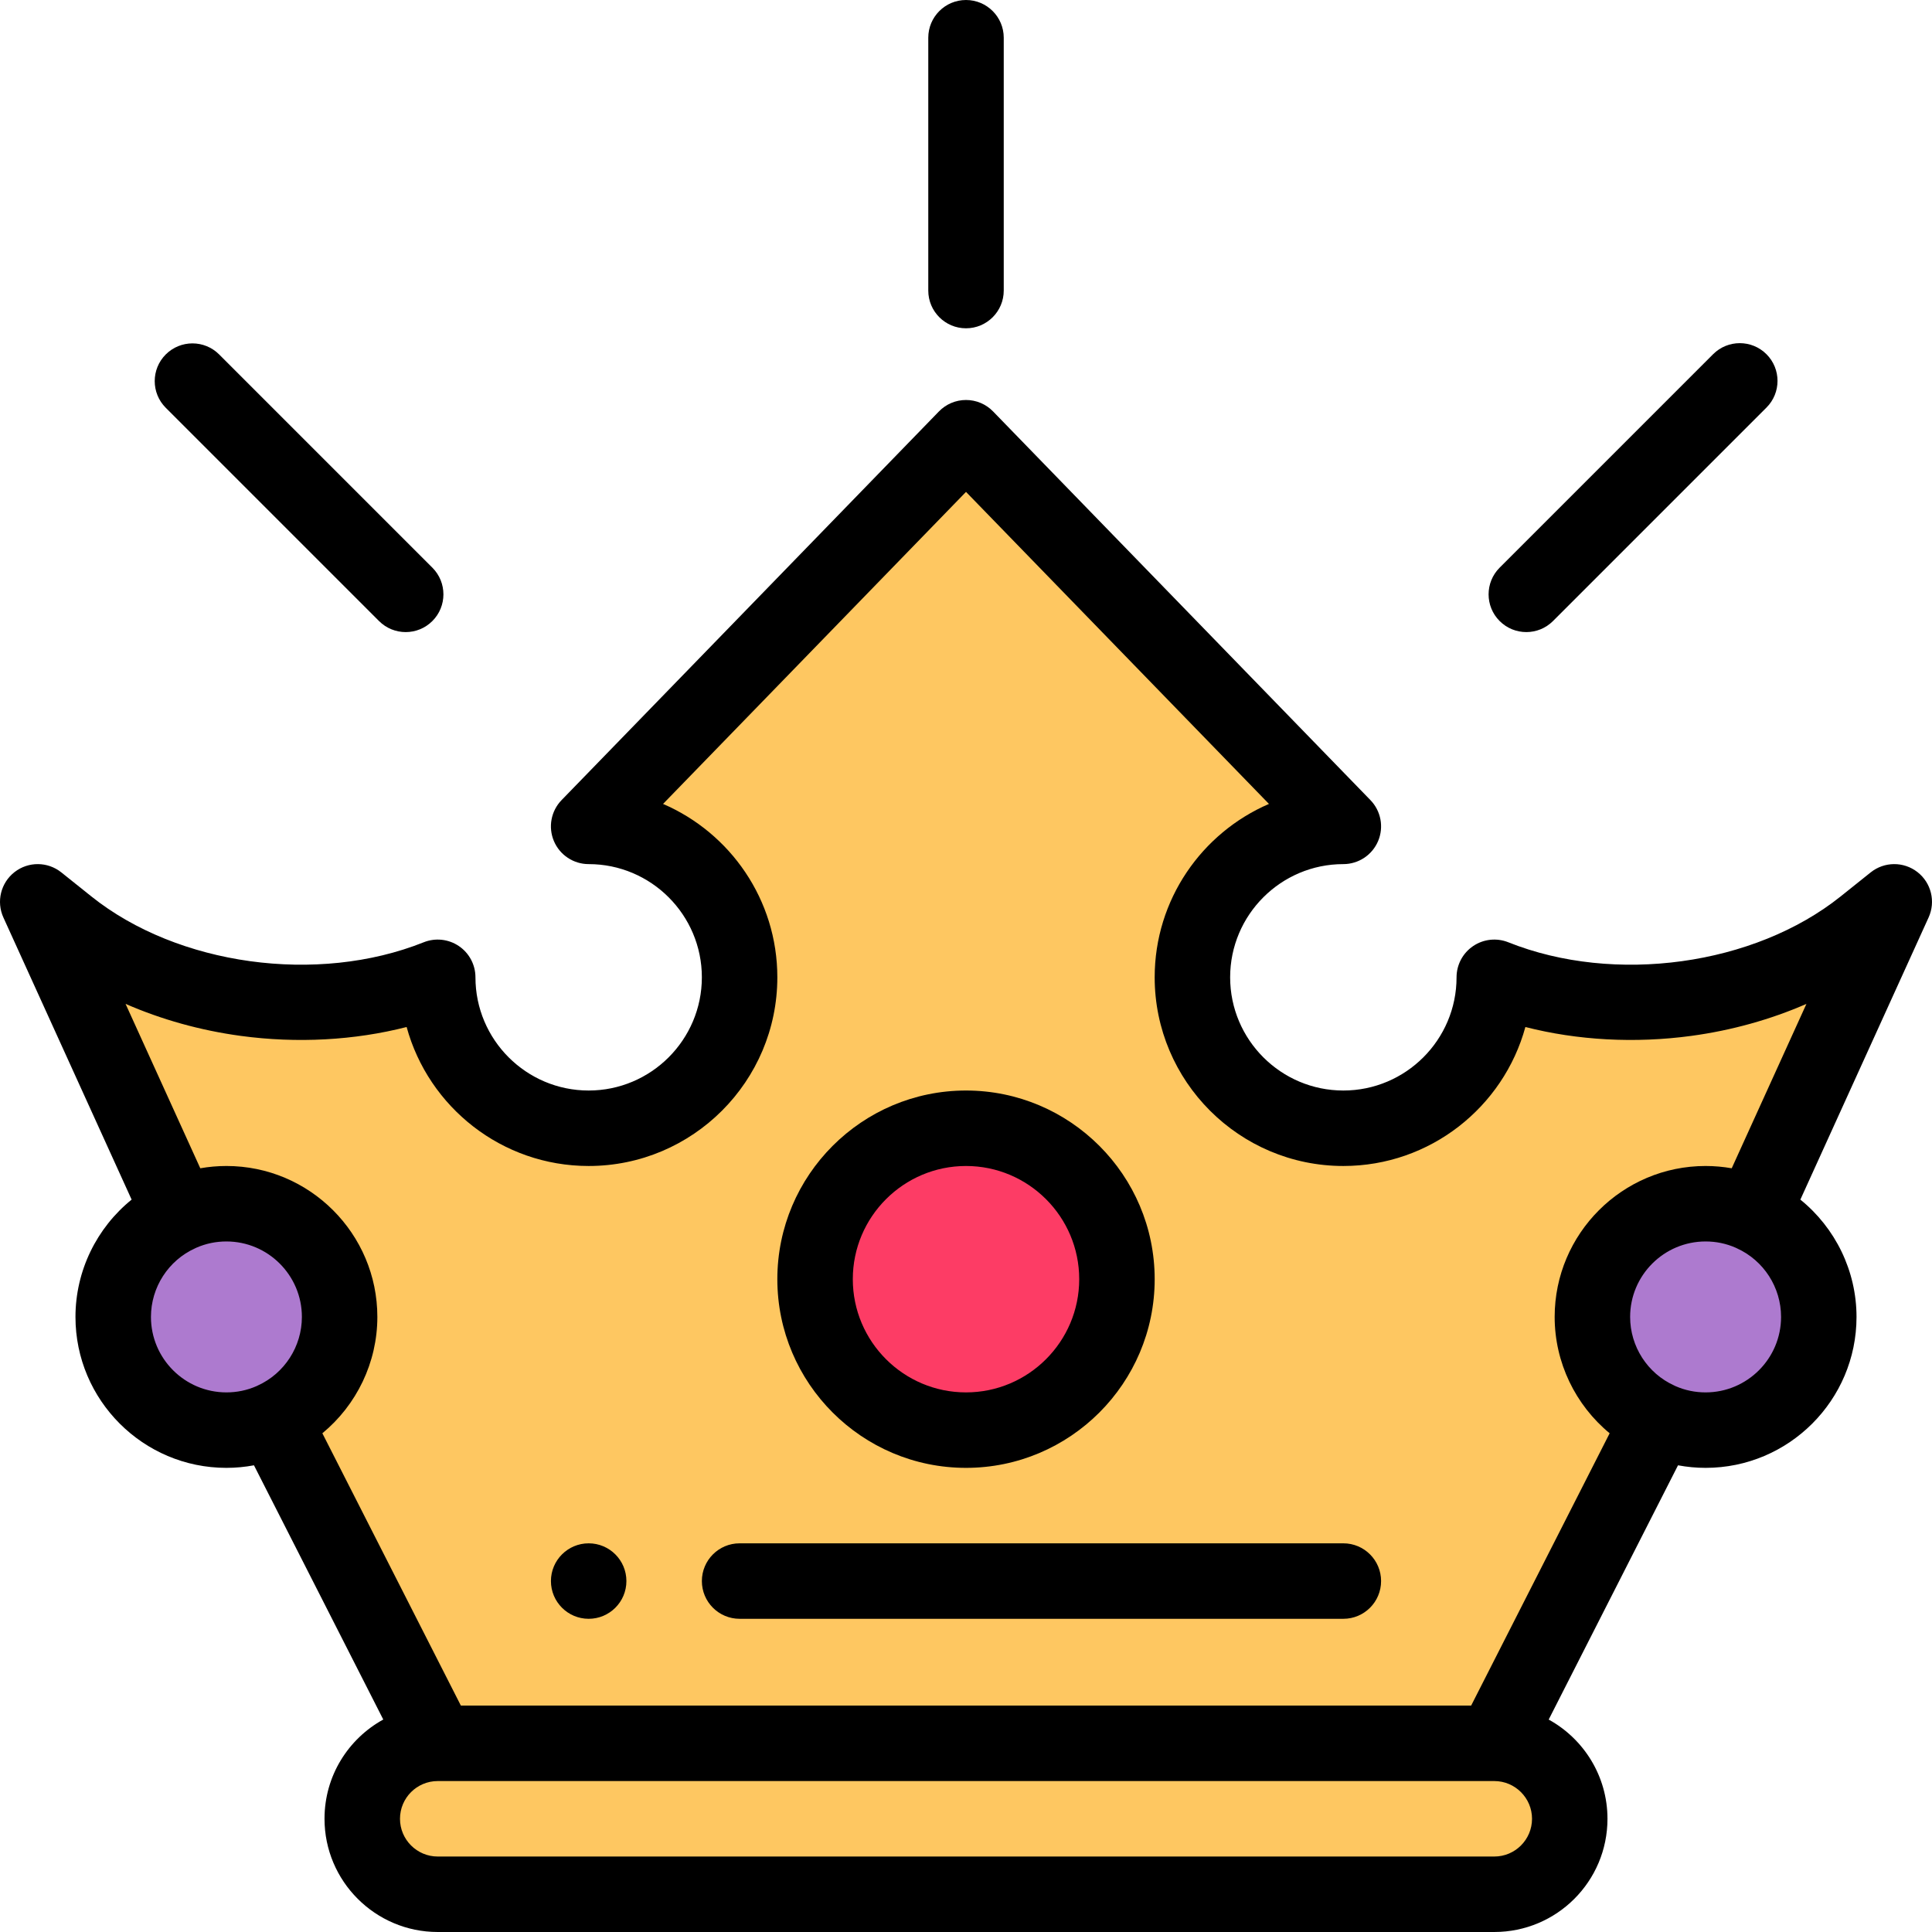
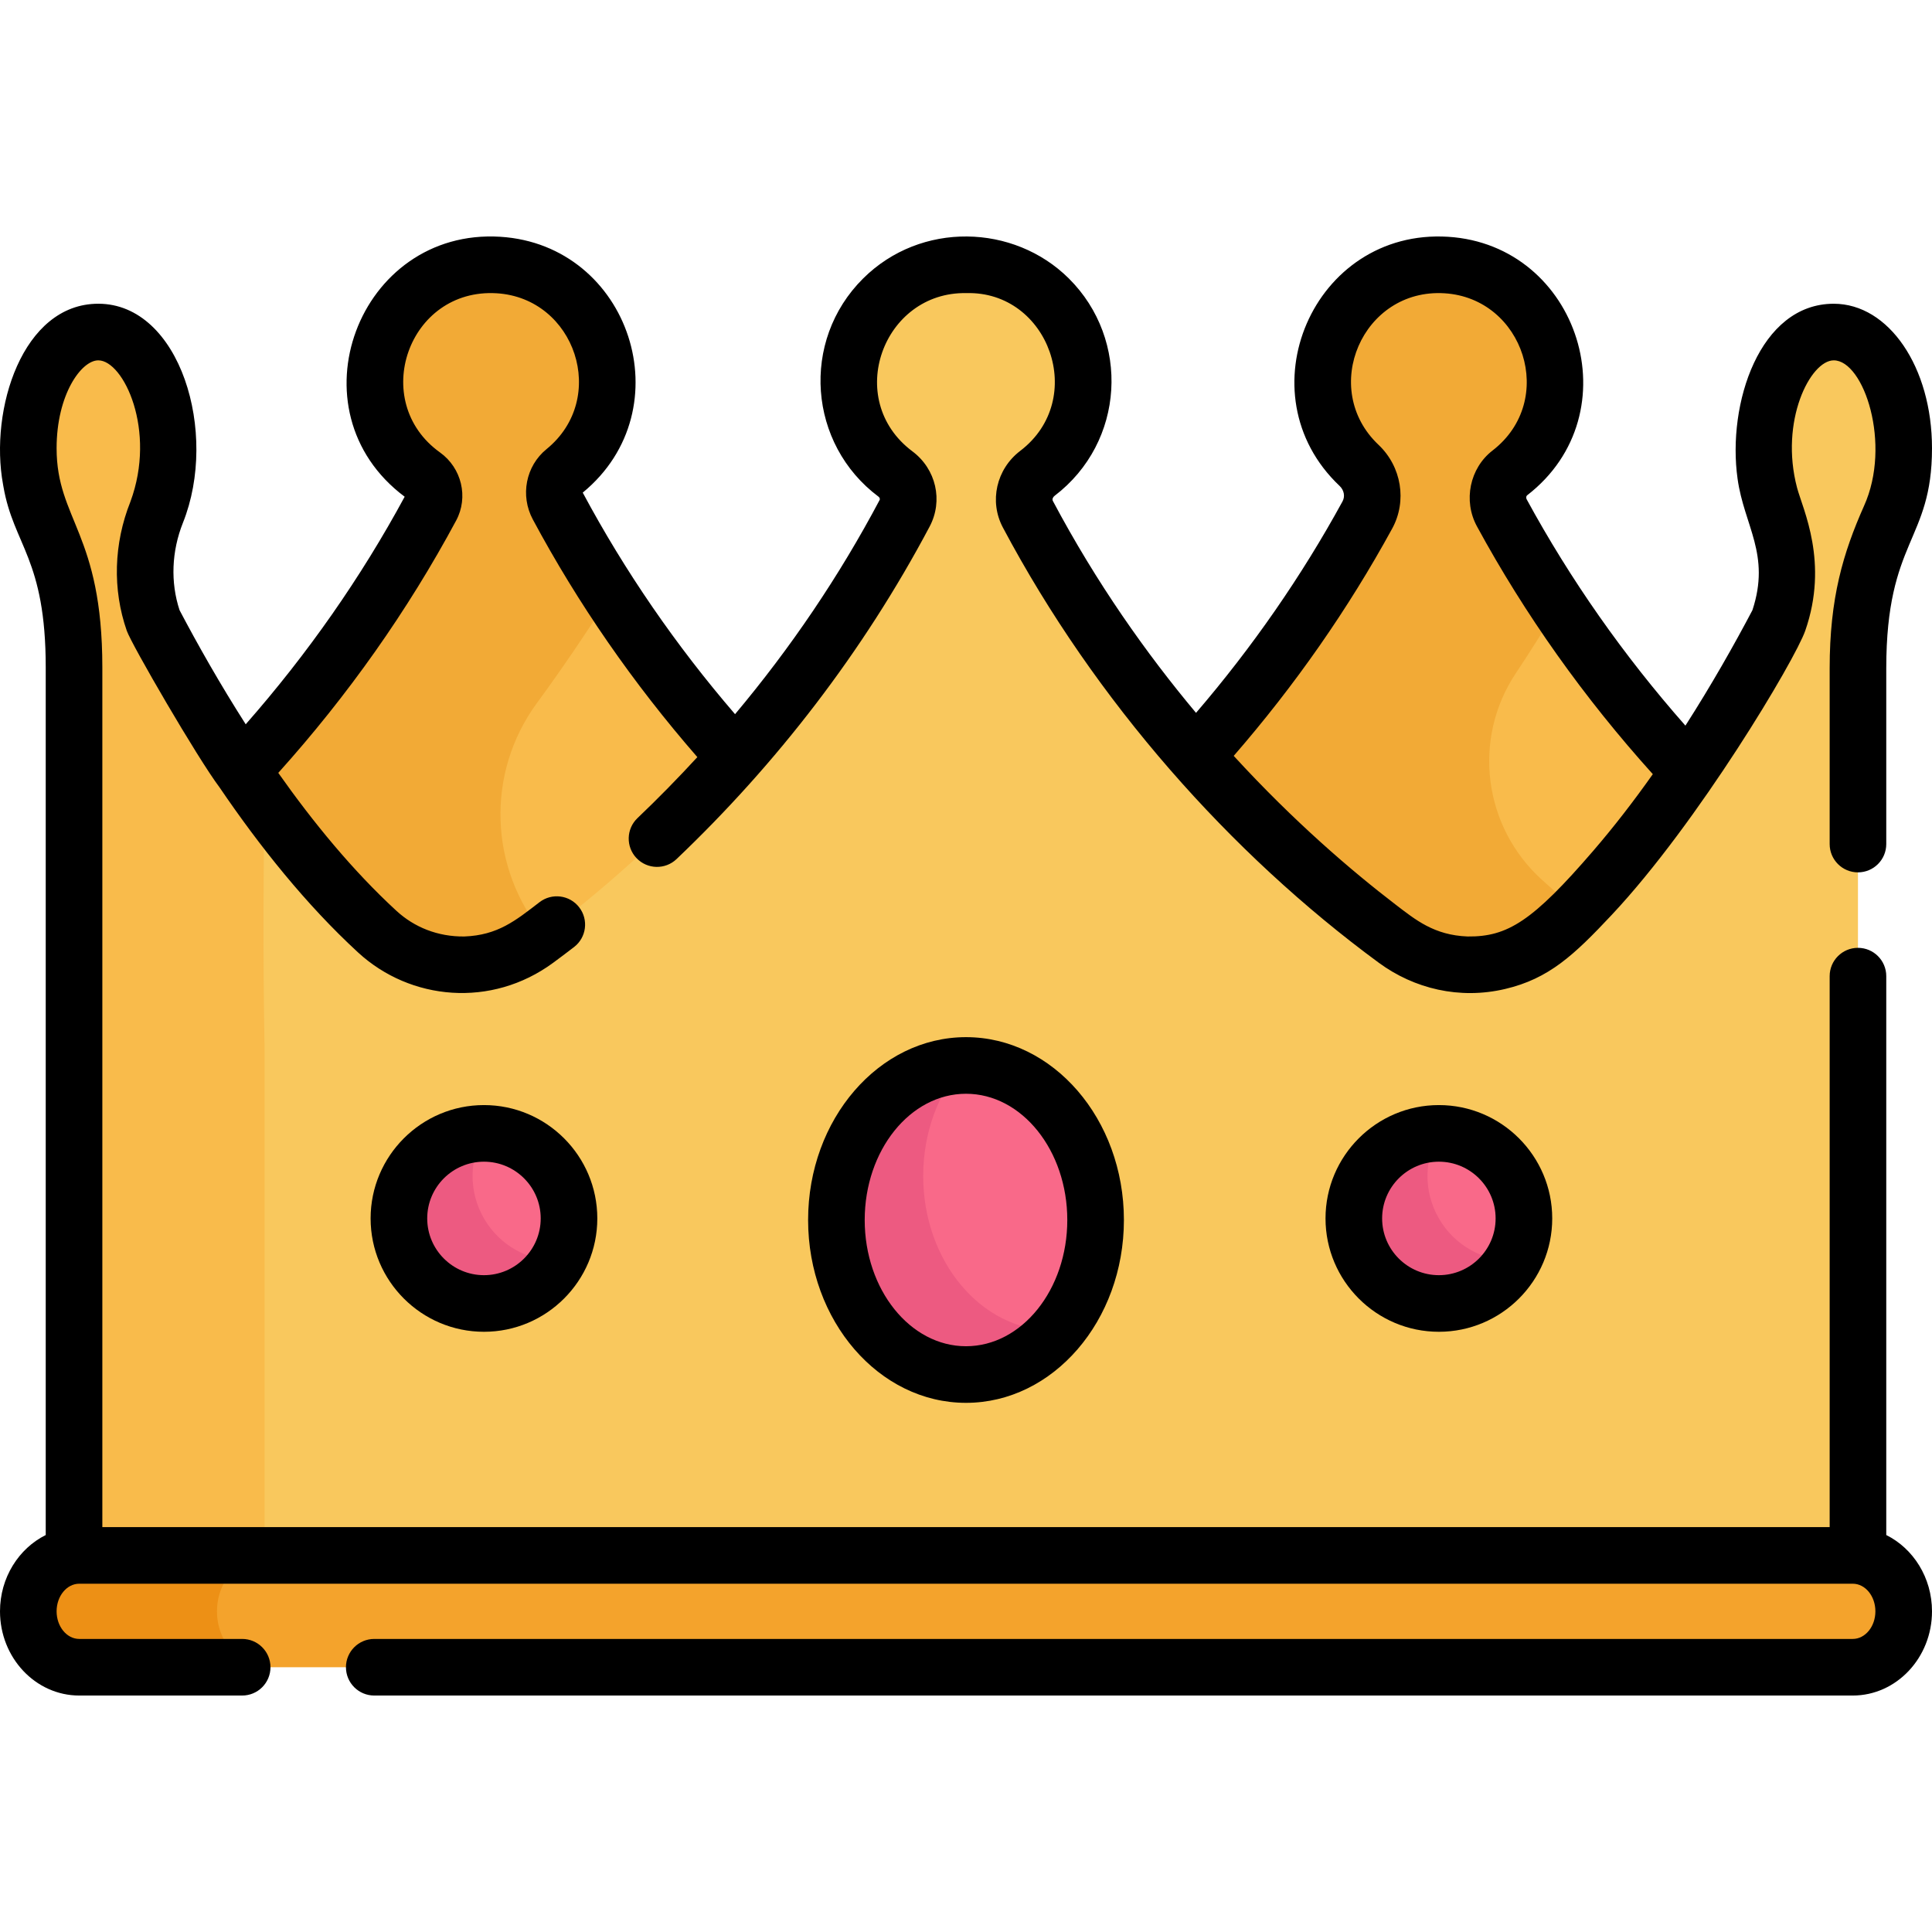
- <svg xmlns="http://www.w3.org/2000/svg" version="1.1" id="Capa_1" x="0px" y="0px" viewBox="0 0 512.003 512.003" style="enable-background:new 0 0 512.003 512.003;" xml:space="preserve">
-   <path style="fill:#FEC761;" d="M396.004,462.001l106-223l-7.95,6.36c-25.99,20.79-67.15,26-98.05,13.64c0,22.09-17.91,40-40,40  s-40-17.91-40-40s17.91-40,40-40l-100-103l-100,103c22.09,0,40,17.91,40,40s-17.91,40-40,40s-40-17.91-40-40  c-30.9,12.36-72.06,7.15-98.05-13.64l-7.95-6.36l37.58,82.68l68.42,140.32c-5.52,0-10.52,2.24-14.14,5.86  c-3.62,3.62-5.86,8.62-5.86,14.14c0,11.05,8.95,20,20,20h280c5.52,0,10.52-2.24,14.14-5.86c3.62-3.62,5.86-8.62,5.86-14.14  C416.004,470.951,407.054,462.001,396.004,462.001z" />
-   <path style="fill:#AD7ACF;" d="M464.414,321.701c10.38,4.7,17.59,15.16,17.59,27.3c0,16.57-13.43,30-30,30  c-4.43,0-8.63-0.96-12.41-2.69v-0.01c-10.38-4.7-17.59-15.16-17.59-27.3c0-16.57,13.43-30,30-30c4.43,0,8.63,0.96,12.41,2.69  V321.701z" />
-   <path style="fill:#FD3C65;" d="M256.004,299.001c22.06,0,40,17.95,40,40s-17.94,40-40,40s-40-17.95-40-40  S233.944,299.001,256.004,299.001z" />
-   <path style="fill:#AD7ACF;" d="M60.004,319.001c16.57,0,30,13.43,30,30c0,12.14-7.21,22.6-17.59,27.3v0.01  c-3.78,1.73-7.98,2.69-12.41,2.69c-16.57,0-30-13.43-30-30c0-12.14,7.21-22.6,17.59-27.3v-0.01  C51.374,319.961,55.574,319.001,60.004,319.001z" />
-   <path d="M156.004,409.001c-5.52,0-10,4.48-10,10s4.48,10,10,10s10-4.48,10-10S161.524,409.001,156.004,409.001z" />
-   <path d="M100.442,164.582c1.953,1.952,4.512,2.929,7.071,2.929s5.119-0.977,7.071-2.929c3.905-3.905,3.905-10.237,0-14.143  l-56.51-56.51c-3.905-3.904-10.237-3.904-14.143,0c-3.905,3.905-3.905,10.237,0,14.143L100.442,164.582z" />
-   <path d="M404.494,167.51c2.559,0,5.119-0.977,7.071-2.929l56.57-56.569c3.905-3.905,3.905-10.237,0-14.143  c-3.905-3.903-10.237-3.903-14.142,0l-56.57,56.569c-3.905,3.905-3.905,10.237,0,14.143  C399.376,166.534,401.934,167.51,404.494,167.51z" />
-   <path d="M508.145,231.109c-3.651-2.841-8.775-2.808-12.389,0.083l-7.95,6.36c-22.889,18.311-59.936,23.426-88.089,12.163  c-3.081-1.23-6.573-0.855-9.32,1.005c-2.748,1.859-4.394,4.962-4.394,8.28c0,16.542-13.458,30-30,30s-30-13.458-30-30  s13.458-30,30-30c4.018,0,7.646-2.404,9.21-6.104c1.565-3.701,0.763-7.979-2.036-10.861l-100-103  c-1.883-1.939-4.471-3.034-7.175-3.034c-2.704,0-5.292,1.095-7.175,3.034l-100,103c-2.799,2.883-3.601,7.16-2.036,10.861  c1.565,3.7,5.193,6.104,9.21,6.104c16.542,0,30,13.458,30,30s-13.458,30-30,30s-30-13.458-30-30c0-3.318-1.646-6.421-4.394-8.28  c-2.748-1.861-6.239-2.235-9.32-1.005c-28.154,11.262-65.2,6.147-88.089-12.163l-7.95-6.36c-3.613-2.89-8.737-2.925-12.389-0.083  c-3.651,2.842-4.877,7.817-2.962,12.029l33.986,74.773C25.633,325.391,20,336.769,20,349.001c0,22.056,17.944,40,40,40  c2.478,0,4.915-0.236,7.305-0.678l34.267,67.37C92.333,460.779,86,470.585,86,482.002c0,16.542,13.458,30,30,30h280  c16.574,0,30-13.424,30-30c0-11.318-6.301-21.189-15.578-26.297l34.273-67.382c2.39,0.442,4.827,0.678,7.305,0.678  c22.056,0,40-17.944,40-40c0-12.232-5.633-23.609-14.883-31.09l33.986-74.773C513.022,238.926,511.797,233.951,508.145,231.109z   M40.004,349.001c0-7.828,4.598-14.968,11.715-18.19c0.118-0.053,0.234-0.108,0.349-0.166c2.496-1.091,5.164-1.644,7.936-1.644  c11.028,0,20,8.972,20,20c0,7.828-4.598,14.968-11.715,18.19c-0.118,0.053-0.234,0.108-0.349,0.166  c-2.496,1.091-5.164,1.644-7.937,1.644C48.976,369.001,40.004,360.029,40.004,349.001z M396.004,492.001h-280  c-5.514,0-10-4.486-10-10c0-5.512,4.467-9.992,9.988-10c0.007,0,0.013,0.001,0.02,0.001c0.011,0,0.023-0.002,0.034-0.002h279.917  c0.011,0,0.023,0.002,0.034,0.002c0.007,0,0.013-0.001,0.02-0.001c5.509,0.007,9.988,4.49,9.988,10  C406.004,487.522,401.525,492.001,396.004,492.001z M452.004,369.001c-2.772,0-5.44-0.553-7.936-1.644  c-0.115-0.058-0.231-0.113-0.349-0.166c-7.117-3.223-11.715-10.362-11.715-18.19c0-11.028,8.972-20,20-20  c2.772,0,5.44,0.553,7.936,1.644c0.115,0.058,0.231,0.113,0.349,0.166c7.117,3.223,11.715,10.362,11.715,18.19  C472.004,360.029,463.032,369.001,452.004,369.001z M458.927,309.607c-2.268-0.396-4.578-0.606-6.923-0.606  c-22.056,0-40,17.944-40,40c0,12.094,5.509,23.352,14.573,30.835l-36.706,72.165H122.136L85.43,379.836  c9.065-7.482,14.573-18.74,14.573-30.835c0-22.056-17.944-40-40-40c-2.346,0-4.656,0.21-6.923,0.606l-19.802-43.566  c9.449,4.129,19.803,7.03,30.517,8.481c14.958,2.026,30.171,1.18,43.967-2.353C113.555,293.372,132.988,309,156.003,309  c27.57,0,50-22.43,50-50c0-20.573-12.491-38.285-30.286-45.949l80.286-82.695l80.286,82.695  c-17.795,7.664-30.286,25.376-30.286,45.949c0,27.57,22.43,50,50,50c23.015,0,42.447-15.628,48.241-36.831  c13.798,3.532,29.011,4.377,43.967,2.353c10.714-1.451,21.068-4.353,30.517-8.481L458.927,309.607z" />
-   <path d="M256.004,87.001c5.523,0,10-4.478,10-10v-67c0-5.522-4.477-10-10-10s-10,4.478-10,10v67  C246.004,82.523,250.481,87.001,256.004,87.001z" />
-   <path d="M356.004,409.001h-160c-5.523,0-10,4.478-10,10s4.477,10,10,10h160c5.523,0,10-4.478,10-10S361.527,409.001,356.004,409.001  z" />
-   <path d="M256.004,389.001c27.57,0,50-22.43,50-50s-22.43-50-50-50s-50,22.43-50,50S228.433,389.001,256.004,389.001z   M256.004,309.001c16.542,0,30,13.458,30,30s-13.458,30-30,30s-30-13.458-30-30S239.462,309.001,256.004,309.001z" />
+ <svg xmlns="http://www.w3.org/2000/svg" version="1.1" id="Capa_1" x="0px" y="0px" viewBox="0 0 512 512" style="enable-background:new 0 0 512 512;" xml:space="preserve">
+   <path style="fill:#F9BB4B;" d="M112.236,125.999c2.684,1.921,3.606,5.486,2.044,8.395c-15.165,28.231-32.974,56.378-50.102,74.779  c10.423,15.38,22.438,30.437,35.814,42.737c11.462,10.54,28.951,11.905,42.161,2.193c13.943-10.251,33.139-26.244,52.712-48.411  c-16.19-17.878-32.8-44.982-47.057-71.587c-1.665-3.107-0.985-7.028,1.749-9.254c21.938-17.848,9.989-52.908-17.448-54.614  C101.177,68.311,87.238,108.098,112.236,125.999z" />
+   <path style="fill:#F2AA36;" d="M142.285,186.324c6.437-8.777,12.842-18.208,19.129-28.053c-4.704-7.927-9.271-16.08-13.615-24.189  c-1.665-3.108-0.975-7.008,1.76-9.234c21.937-17.848,9.988-52.907-17.448-54.614c-30.933-1.924-44.872,37.862-19.874,55.763  c2.684,1.921,3.606,5.486,2.044,8.395c-15.165,28.231-32.974,56.378-50.102,74.779c10.423,15.38,22.438,30.437,35.814,42.737  c11.462,10.54,28.951,11.905,42.161,2.193c1.448-1.065,2.965-2.206,4.521-3.396c-0.823-0.966-1.641-1.938-2.454-2.915  C129.531,230.15,128.707,204.835,142.285,186.324z" />
+   <path style="fill:#F9BB4B;" d="M360.163,123.325c3.619,3.423,4.589,8.784,2.2,13.155c-13.885,25.402-29.88,51.618-45.5,68.907  c19.667,22.328,38.977,38.416,52.984,48.714c13.165,9.68,30.661,8.382,42.161-2.193c13.278-12.21,25.216-27.138,35.586-42.401  c-16.919-18.127-34.523-45.889-49.603-73.609c-1.939-3.564-1.084-8.083,2.127-10.564c22.603-17.455,11.09-53.36-16.833-55.097  c-17.895-1.114-32.756,13.07-32.756,30.725C350.529,109.771,354.23,117.714,360.163,123.325z" />
+   <path style="fill:#F2AA36;" d="M401.699,178.433c3.669-5.509,7.298-11.282,10.856-17.186c-5.032-8.266-9.92-16.81-14.566-25.353  c-1.976-3.632-0.983-8.131,2.276-10.676c22.406-17.496,10.882-53.25-16.98-54.983c-17.895-1.114-32.756,13.07-32.756,30.725  c0,8.834,3.721,16.797,9.681,22.409c3.578,3.37,4.583,8.661,2.226,12.974c-13.902,25.445-29.927,51.723-45.574,69.043  c19.667,22.328,38.977,38.416,52.984,48.714c13.165,9.68,30.661,8.382,42.161-2.193c2.922-2.687,5.775-5.512,8.566-8.439  c-3.804-3.131-7.807-6.569-11.952-10.319C393.104,219.109,390.1,195.852,401.699,178.433z" />
+   <path style="fill:#F9C85D;" d="M11.319,137.492c13.084,26.47,6.656,48.356,8.302,140.864c0,20.364,0,115.693,0,138.843h472.76  c0-74.291,0-167.467,0-240.07c0-17.234,3.221-28.328,8.448-39.977c7.998-17.811,1.722-49.158-14.873-49.158  c-14.179,0-21.275,23.184-17.475,41.053c1.772,8.303,8.665,18.932,2.845,35.631c-13.881,26.422-34.238,59.166-59.317,82.228  c-11.465,10.542-28.956,11.902-42.161,2.193c-24.97-18.357-66.788-55.106-97.446-112.819c-1.98-3.727-0.836-8.277,2.52-10.837  c23.354-17.805,10.775-55.455-18.847-55.271c-0.025,0-0.05-0.001-0.074-0.001c-0.025,0-0.05,0.001-0.074,0.001  c-29.638-0.185-42.343,37.707-18.615,55.446c3.245,2.426,4.322,6.823,2.424,10.405c-30.67,57.86-72.575,94.691-97.581,113.075  c-13.168,9.681-30.663,8.381-42.161-2.193c-25.079-23.061-45.436-55.806-59.317-82.227c-3.25-9.327-2.874-19.6,0.85-28.947  c7.974-19.966-0.469-47.739-15.481-47.739C9.483,87.995,2.632,119.877,11.319,137.492z" />
+   <path style="fill:#F9BB4B;" d="M70.071,212.604c-11.652-16.07-21.557-33.004-29.396-47.923c-3.25-9.327-2.874-19.6,0.85-28.947  c7.974-19.966-0.469-47.739-15.481-47.739c-16.563,0-23.413,31.882-14.727,49.497c13.084,26.47,6.656,48.356,8.302,140.864  c0,20.364,0,115.693,0,138.843h50.503c0-23.15,0-118.479,0-138.843C69.634,250.856,69.858,229.597,70.071,212.604z" />
+   <circle style="fill:#F96989;" cx="381.313" cy="322.892" r="22.538" />
+   <path style="fill:#ED5A81;" d="M381.316,322.897c-4.17-7.223-3.882-15.793,0.002-22.535c-3.831-0.004-7.714,0.963-11.271,3.017  c-10.78,6.223-14.473,20.008-8.249,30.788c6.223,10.78,20.008,14.474,30.788,8.249c3.556-2.053,6.336-4.932,8.248-8.253  C393.053,334.155,385.486,330.12,381.316,322.897z" />
+   <ellipse style="fill:#F96989;" cx="256.005" cy="323.312" rx="34.342" ry="40.955" />
+   <path style="fill:#ED5A81;" d="M279.002,352.599c-18.967,0-34.344-18.336-34.344-40.955c0-11.465,3.955-21.822,10.321-29.257  c-18.493,0.646-33.322,18.714-33.322,40.924c0,22.618,15.376,40.954,34.344,40.954c9.354,0,17.829-4.465,24.023-11.699  C279.683,352.581,279.344,352.599,279.002,352.599z" />
+   <path style="fill:#F4A32C;" d="M490.999,412.199c-53.053,0-417.985,0-469.997,0c-7.456,0-13.501,6.634-13.501,14.818  c0,8.184,6.044,14.818,13.501,14.818c53.053,0,417.985,0,469.997,0c7.456,0,13.501-6.634,13.501-14.818  S498.455,412.199,490.999,412.199z" />
+   <path style="fill:#ED9015;" d="M57.503,427.017c0-8.184,6.044-14.819,13.501-14.819c-23.562,0-41.234,0-50.003,0  c-7.456,0-13.501,6.634-13.501,14.819s6.044,14.818,13.501,14.818c8.889,0,26.543,0,50.003,0  C63.548,441.836,57.503,435.202,57.503,427.017z" />
+   <circle style="fill:#F96989;" cx="128.258" cy="322.892" r="22.538" />
+   <path style="fill:#ED5A81;" d="M128.255,322.897c-4.17-7.223-3.882-15.793,0.002-22.535c-3.831-0.004-7.714,0.963-11.271,3.017  c-10.78,6.223-14.473,20.008-8.25,30.788c6.223,10.78,20.008,14.474,30.788,8.249c3.556-2.053,6.336-4.932,8.248-8.253  C139.99,334.155,132.425,330.12,128.255,322.897z" />
+   <path d="M351.277,322.897c0,16.564,13.476,30.039,30.039,30.039c16.563,0,30.039-13.476,30.039-30.039  c0-16.563-13.476-30.039-30.039-30.039C364.753,292.858,351.277,306.334,351.277,322.897z M396.354,322.897  c0,8.292-6.746,15.038-15.038,15.038c-8.292,0-15.038-6.746-15.038-15.038c0-8.291,6.746-15.038,15.038-15.038  C389.608,307.859,396.354,314.605,396.354,322.897z" />
+   <path d="M214.156,323.311c0,26.719,18.772,48.456,41.845,48.456c23.072,0,41.845-21.737,41.845-48.456S279.073,274.856,256,274.856  C232.928,274.856,214.156,296.592,214.156,323.311z M282.843,323.311c0,18.447-12.042,33.455-26.844,33.455  c-14.802,0-26.844-15.008-26.844-33.455c0-18.446,12.042-33.454,26.844-33.454C270.801,289.857,282.843,304.865,282.843,323.311z" />
+   <path d="M128.255,292.858c-16.564,0-30.039,13.476-30.039,30.039c0,16.563,13.476,30.039,30.039,30.039s30.039-13.476,30.039-30.039  C158.294,306.334,144.819,292.858,128.255,292.858z M128.255,337.935c-8.292,0-15.038-6.746-15.038-15.038  c0-8.291,6.746-15.038,15.038-15.038s15.038,6.746,15.038,15.038C143.293,331.188,136.546,337.935,128.255,337.935z" />
+   <path d="M493.986,134.078c-5.531,12.445-9.107,24.352-9.107,43.053v46.555c0,4.143,3.357,7.5,7.5,7.5s7.5-3.357,7.5-7.5v-46.555  c0-34.247,12.12-33.611,12.12-58.349c0-21.47-11.44-38.287-26.045-38.287c-19.652,0-28.285,26.527-25.477,46.399  c1.731,12.462,8.815,20.009,3.933,34.815c-4.852,9.208-10.828,19.775-17.757,30.592c-16.357-18.552-30.491-38.691-42.076-59.989  c-0.193-0.355-0.137-0.842,0.123-1.043c28.076-21.679,13.758-66.36-20.951-68.52c-35.769-2.218-54.55,41.615-28.742,66.025  c1.189,1.125,1.5,2.775,0.772,4.107c-10.812,19.779-23.852,38.592-38.82,56.034c-13.187-15.746-26.399-34.436-37.935-56.154  c-0.253-0.475,0.032-1.04,0.442-1.353c18.682-14.243,20.119-41.383,3.792-57.607c-14.577-14.488-39.231-15.193-54.52-0.001  c-16.673,16.57-14.533,43.912,4.079,57.825c0.263,0.197,0.453,0.575,0.288,0.886c-10.672,20.132-23.504,39.116-38.309,56.755  c-15.665-18.204-29.225-37.905-40.364-58.717c26.915-22.11,12.516-65.665-21.857-67.803c-37.601-2.332-55.881,46.059-25.333,68.891  c-11.583,21.414-25.732,41.658-42.126,60.306c-6.832-10.693-12.73-21.129-17.529-30.236c-2.437-7.39-2.12-15.605,0.896-23.175  c9.523-23.805-0.74-58.04-22.439-58.04c-20.114,0-28.888,28.102-25.237,47.886l0.096,0.547  c2.704,15.668,11.216,19.062,11.216,47.968v229.905C4.968,410.362,0,418.083,0,427.017c0,12.307,9.422,22.318,21.001,22.318h43.178  c4.143,0,7.5-3.357,7.5-7.5c0-4.143-3.357-7.5-7.5-7.5H21.001c-3.309,0-6-3.282-6-7.317s2.691-7.317,6-7.317h469.997  c3.309,0,6,3.282,6,7.317s-2.691,7.317-6,7.317H99.181c-4.143,0-7.5,3.357-7.5,7.5c0,4.143,3.357,7.5,7.5,7.5h391.818  c11.58,0,21.001-10.013,21.001-22.318c0-8.935-4.967-16.655-12.12-20.218V258.687c0-4.143-3.357-7.5-7.5-7.5s-7.5,3.357-7.5,7.5  v146.012H27.121V176.895c0-35.595-12.12-39.13-12.12-58.113c0-14.215,6.541-23.286,11.045-23.286c6.69,0,15.513,18.563,8.513,37.462  c-4.43,11.12-4.772,23.262-0.964,34.19c1.282,3.682,18.742,33.754,24.592,41.524c10.537,15.502,22.904,31.045,36.729,43.758  c13.846,12.73,35.302,14.756,51.68,2.714c1.759-1.293,3.621-2.695,5.534-4.168c3.282-2.525,3.896-7.234,1.369-10.519  c-2.523-3.281-7.232-3.897-10.519-1.369c-6.361,4.895-11.068,8.753-19.91,9.089c-7.088,0.088-13.317-2.482-18.001-6.789  c-11.557-10.628-22.091-23.469-31.322-36.569c18.479-20.546,34.324-43.017,47.141-66.877c3.311-6.166,1.468-13.922-4.285-18.04  c-18.887-13.525-8.419-43.63,15.042-42.181c20.803,1.295,29.74,27.835,13.182,41.311c-5.489,4.464-7.016,12.294-3.628,18.615  c11.977,22.349,26.634,43.511,43.607,62.997c-5.088,5.533-10.369,10.928-15.863,16.159c-3,2.856-3.116,7.604-0.26,10.605  c2.855,3,7.604,3.116,10.605,0.26c26.51-25.241,49.482-54.935,67.076-88.127c3.631-6.853,1.714-15.232-4.56-19.924  c-18.327-13.702-7.781-42.364,14.282-41.94c21.842-0.615,32.264,28.104,14.288,41.807c-6.346,4.839-8.279,13.385-4.595,20.319  c24.449,46.026,60.231,86.382,99.625,115.342c9.357,6.879,21.376,9.792,33.472,6.944c11.603-2.73,18.245-8.96,28.314-19.7  c22.825-24.331,48.522-67.496,51.218-75.24c6.309-18.105-0.621-32.124-2.16-37.858c-4.689-17.709,3.512-33.794,9.709-33.794  C493.938,95.495,501.364,117.747,493.986,134.078z M422.222,225.482c-16.054,18.627-22.701,22.817-33.292,22.695  c-8.874-0.337-13.799-4.411-19.111-8.475c-11.512-8.814-26.849-21.901-42.872-39.388c16.236-18.689,30.348-38.925,41.997-60.238  c3.981-7.285,2.489-16.415-3.628-22.2c-15.702-14.85-4.267-41.517,17.503-40.154c20.977,1.305,29.915,28.394,12.716,41.676  c-6.046,4.667-7.822,13.303-4.133,20.085c12.735,23.411,28.399,45.48,46.611,65.676  C432.967,212.299,427.748,219.063,422.222,225.482z" />
  <g>
</g>
  <g>
</g>
  <g>
</g>
  <g>
</g>
  <g>
</g>
  <g>
</g>
  <g>
</g>
  <g>
</g>
  <g>
</g>
  <g>
</g>
  <g>
</g>
  <g>
</g>
  <g>
</g>
  <g>
</g>
  <g>
</g>
</svg>
